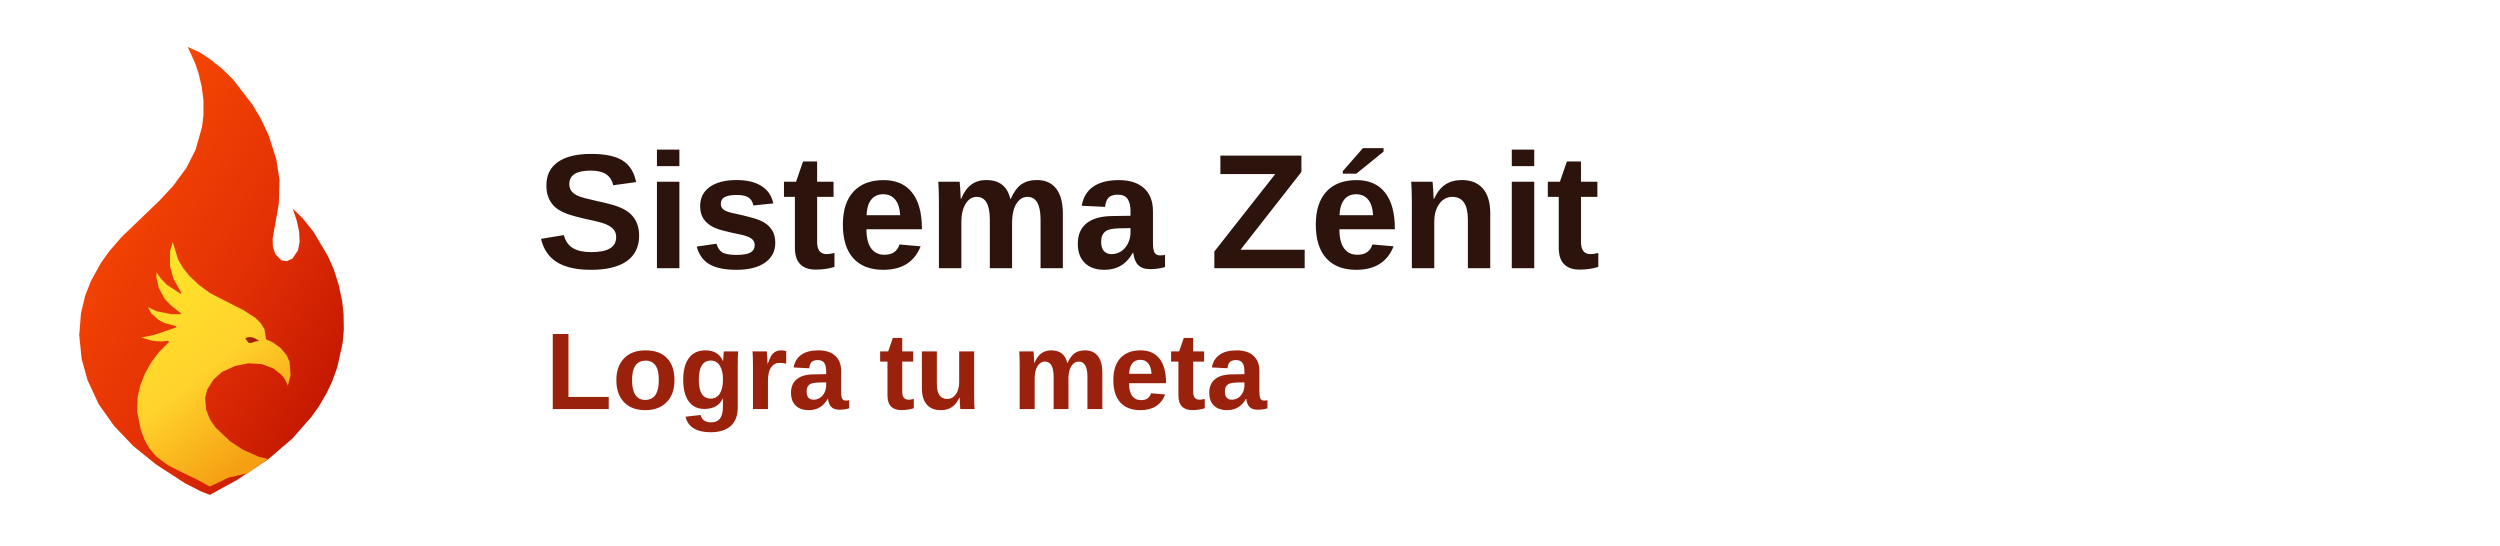
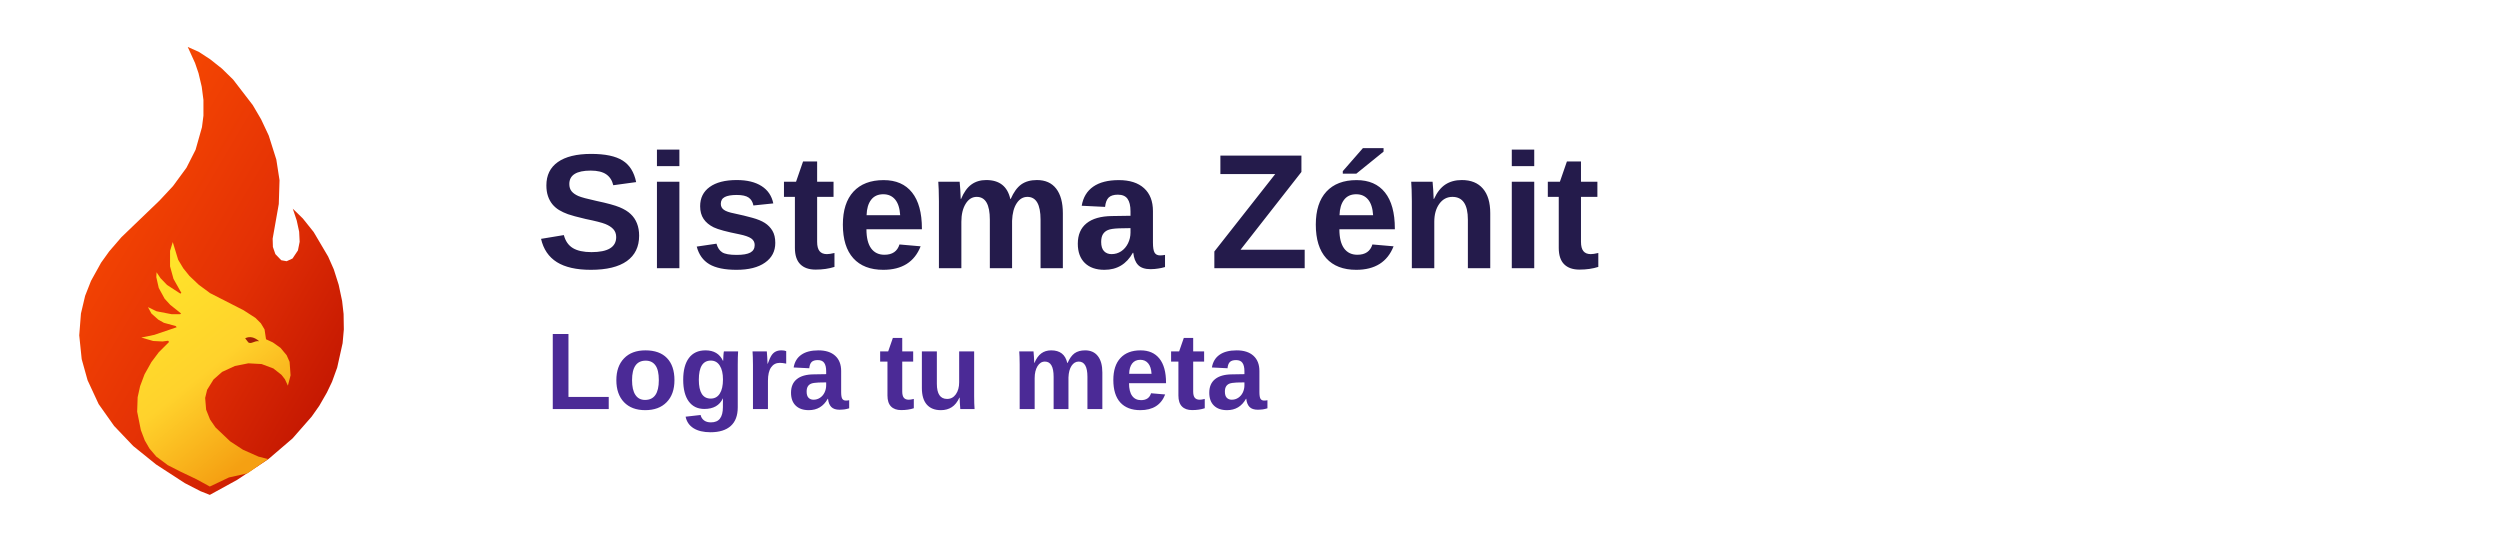
<svg xmlns="http://www.w3.org/2000/svg" viewBox="0 0 550 120" role="img" aria-labelledby="title desc">
  <defs>
    <linearGradient id="flame" x1="0" y1="0" x2="1" y2="1">
      <stop stop-color="#FF5300" />
      <stop offset=".55" stop-color="#E43105" />
      <stop offset="1" stop-color="#B70D00" />
    </linearGradient>
    <linearGradient id="bird" x1="0" y1="0" x2=".5" y2="1">
      <stop stop-color="#FFE929" />
      <stop offset=".6" stop-color="#FFD22C" />
      <stop offset="1" stop-color="#F5A012" />
    </linearGradient>
  </defs>
  <g transform="translate(17 10) scale(.054) translate(-470 -105)">
    <path fill="url(#flame)" d="M920,111 950,177 964,218 977,273 984,327 984,391 978,438 952,530 915,603 860,678 805,737 650,886 600,944 567,990 526,1064 502,1125 485,1197 478,1286 488,1383 512,1469 557,1566 620,1655 698,1737 791,1812 908,1888 972,1921 1010,1936 1121,1875 1249,1790 1347,1706 1425,1617 1456,1573 1487,1519 1508,1475 1529,1417 1551,1318 1556,1262 1555,1199 1549,1146 1535,1080 1515,1017 1492,965 1433,865 1389,810 1348,770 1364,818 1374,864 1376,905 1369,940 1347,973 1323,984 1301,980 1277,955 1267,926 1266,892 1291,751 1294,654 1281,570 1250,472 1219,406 1185,348 1105,244 1059,199 1011,161 965,131Z" />
    <path fill="url(#bird)" d="M859,906 848,942 848,1005 862,1056 894,1113 890,1116 836,1081 809,1053 793,1029 792,1049 802,1093 826,1137 849,1162 893,1197 889,1200 855,1200 793,1188 758,1171 772,1197 800,1222 823,1235 871,1248 875,1253 784,1284 731,1295 779,1309 817,1311 840,1308 844,1313 802,1355 772,1395 744,1445 726,1493 716,1538 714,1597 729,1672 745,1714 764,1747 792,1780 839,1815 890,1841 955,1872 1010,1902 1088,1865 1164,1848 1247,1790 1208,1780 1145,1752 1093,1718 1033,1661 1011,1629 995,1589 991,1541 999,1508 1025,1466 1060,1435 1112,1411 1167,1400 1221,1403 1269,1421 1302,1447 1316,1465 1328,1491 1339,1449 1335,1394 1323,1367 1298,1337 1267,1315 1239,1302 1233,1262 1218,1237 1196,1215 1148,1184 1011,1114 965,1080 927,1044 902,1013 881,978Z" />
    <path d="M1154 1298 C1172 1289 1192 1293 1211 1310 C1191 1307 1180 1323 1167 1315 Z" fill="#A31F06" />
  </g>
-   <text x="118" y="59" fill="#2c140d" font-family="Arial,Helvetica,sans-serif" font-size="36" font-weight="800">Sistema Zénit</text>
-   <text x="120" y="90" fill="#9a220d" font-family="Arial,Helvetica,sans-serif" font-size="24" font-weight="700">Logra tu meta</text>
+   <text x="118" y="59" fill="#241B4B" font-family="Arial,Helvetica,sans-serif" font-size="36" font-weight="800">Sistema Zénit</text>
+   <text x="120" y="90" fill="#4B2A96" font-family="Arial,Helvetica,sans-serif" font-size="24" font-weight="700">Logra tu meta</text>
</svg>
